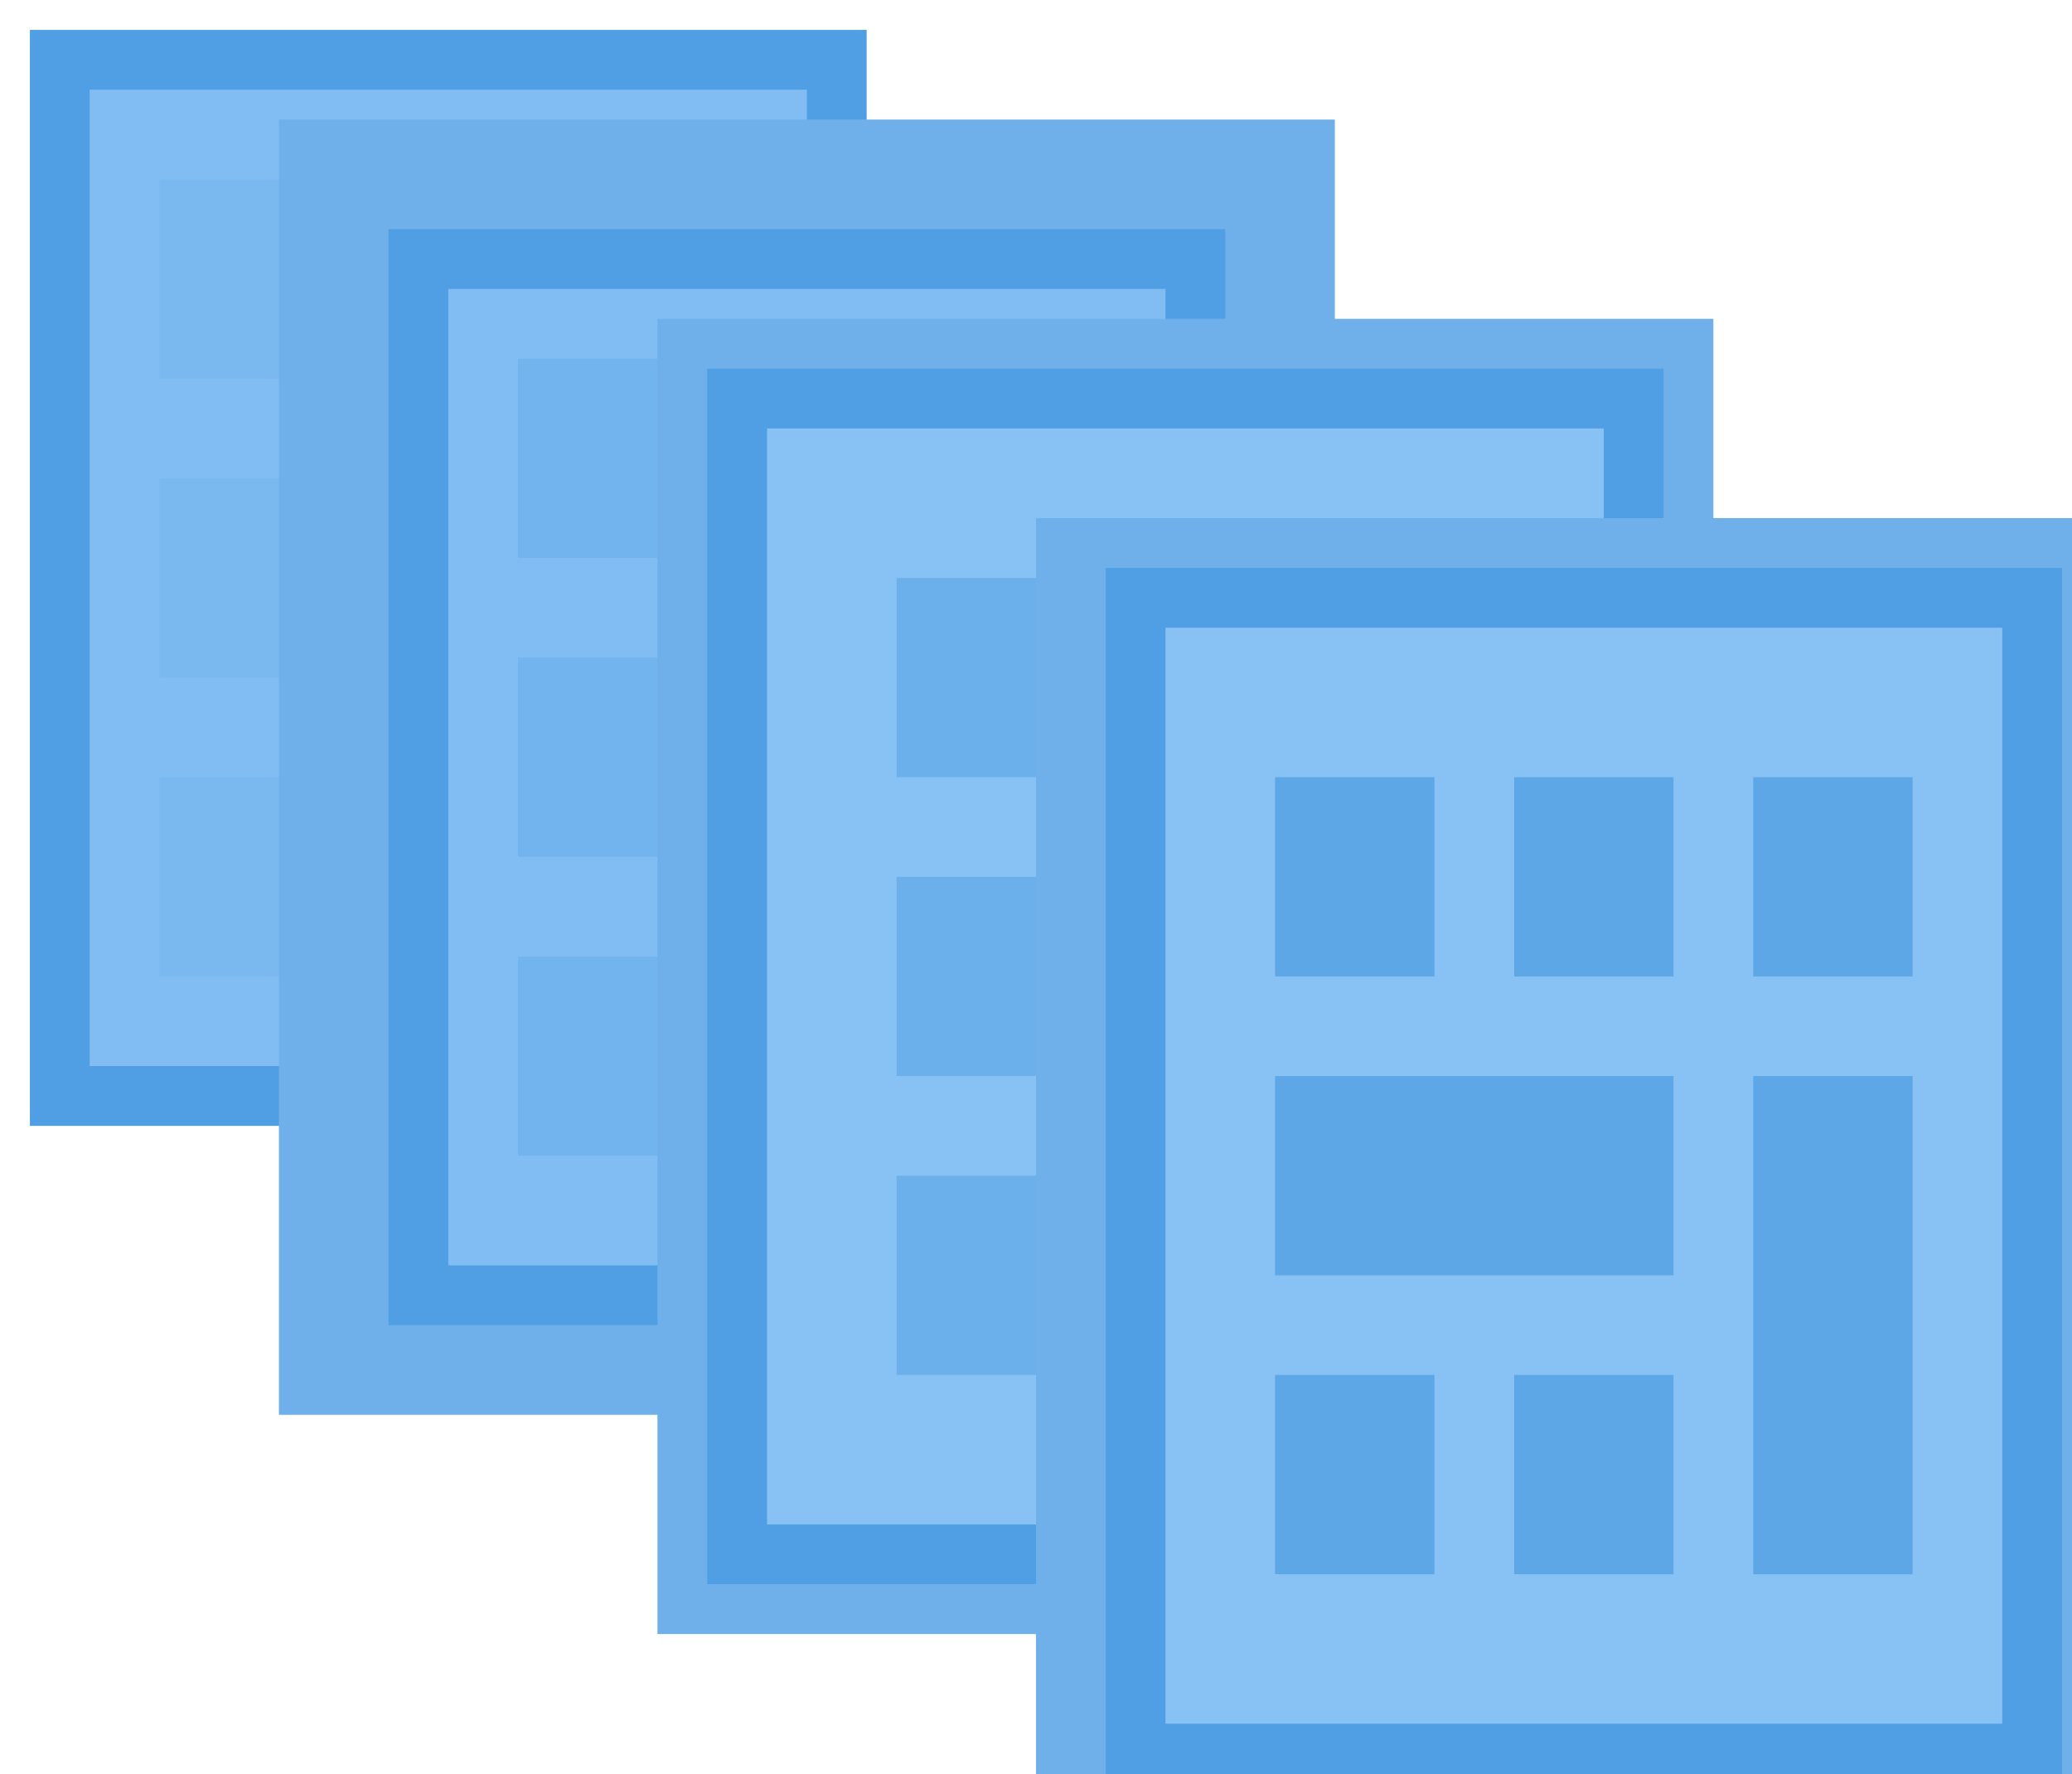
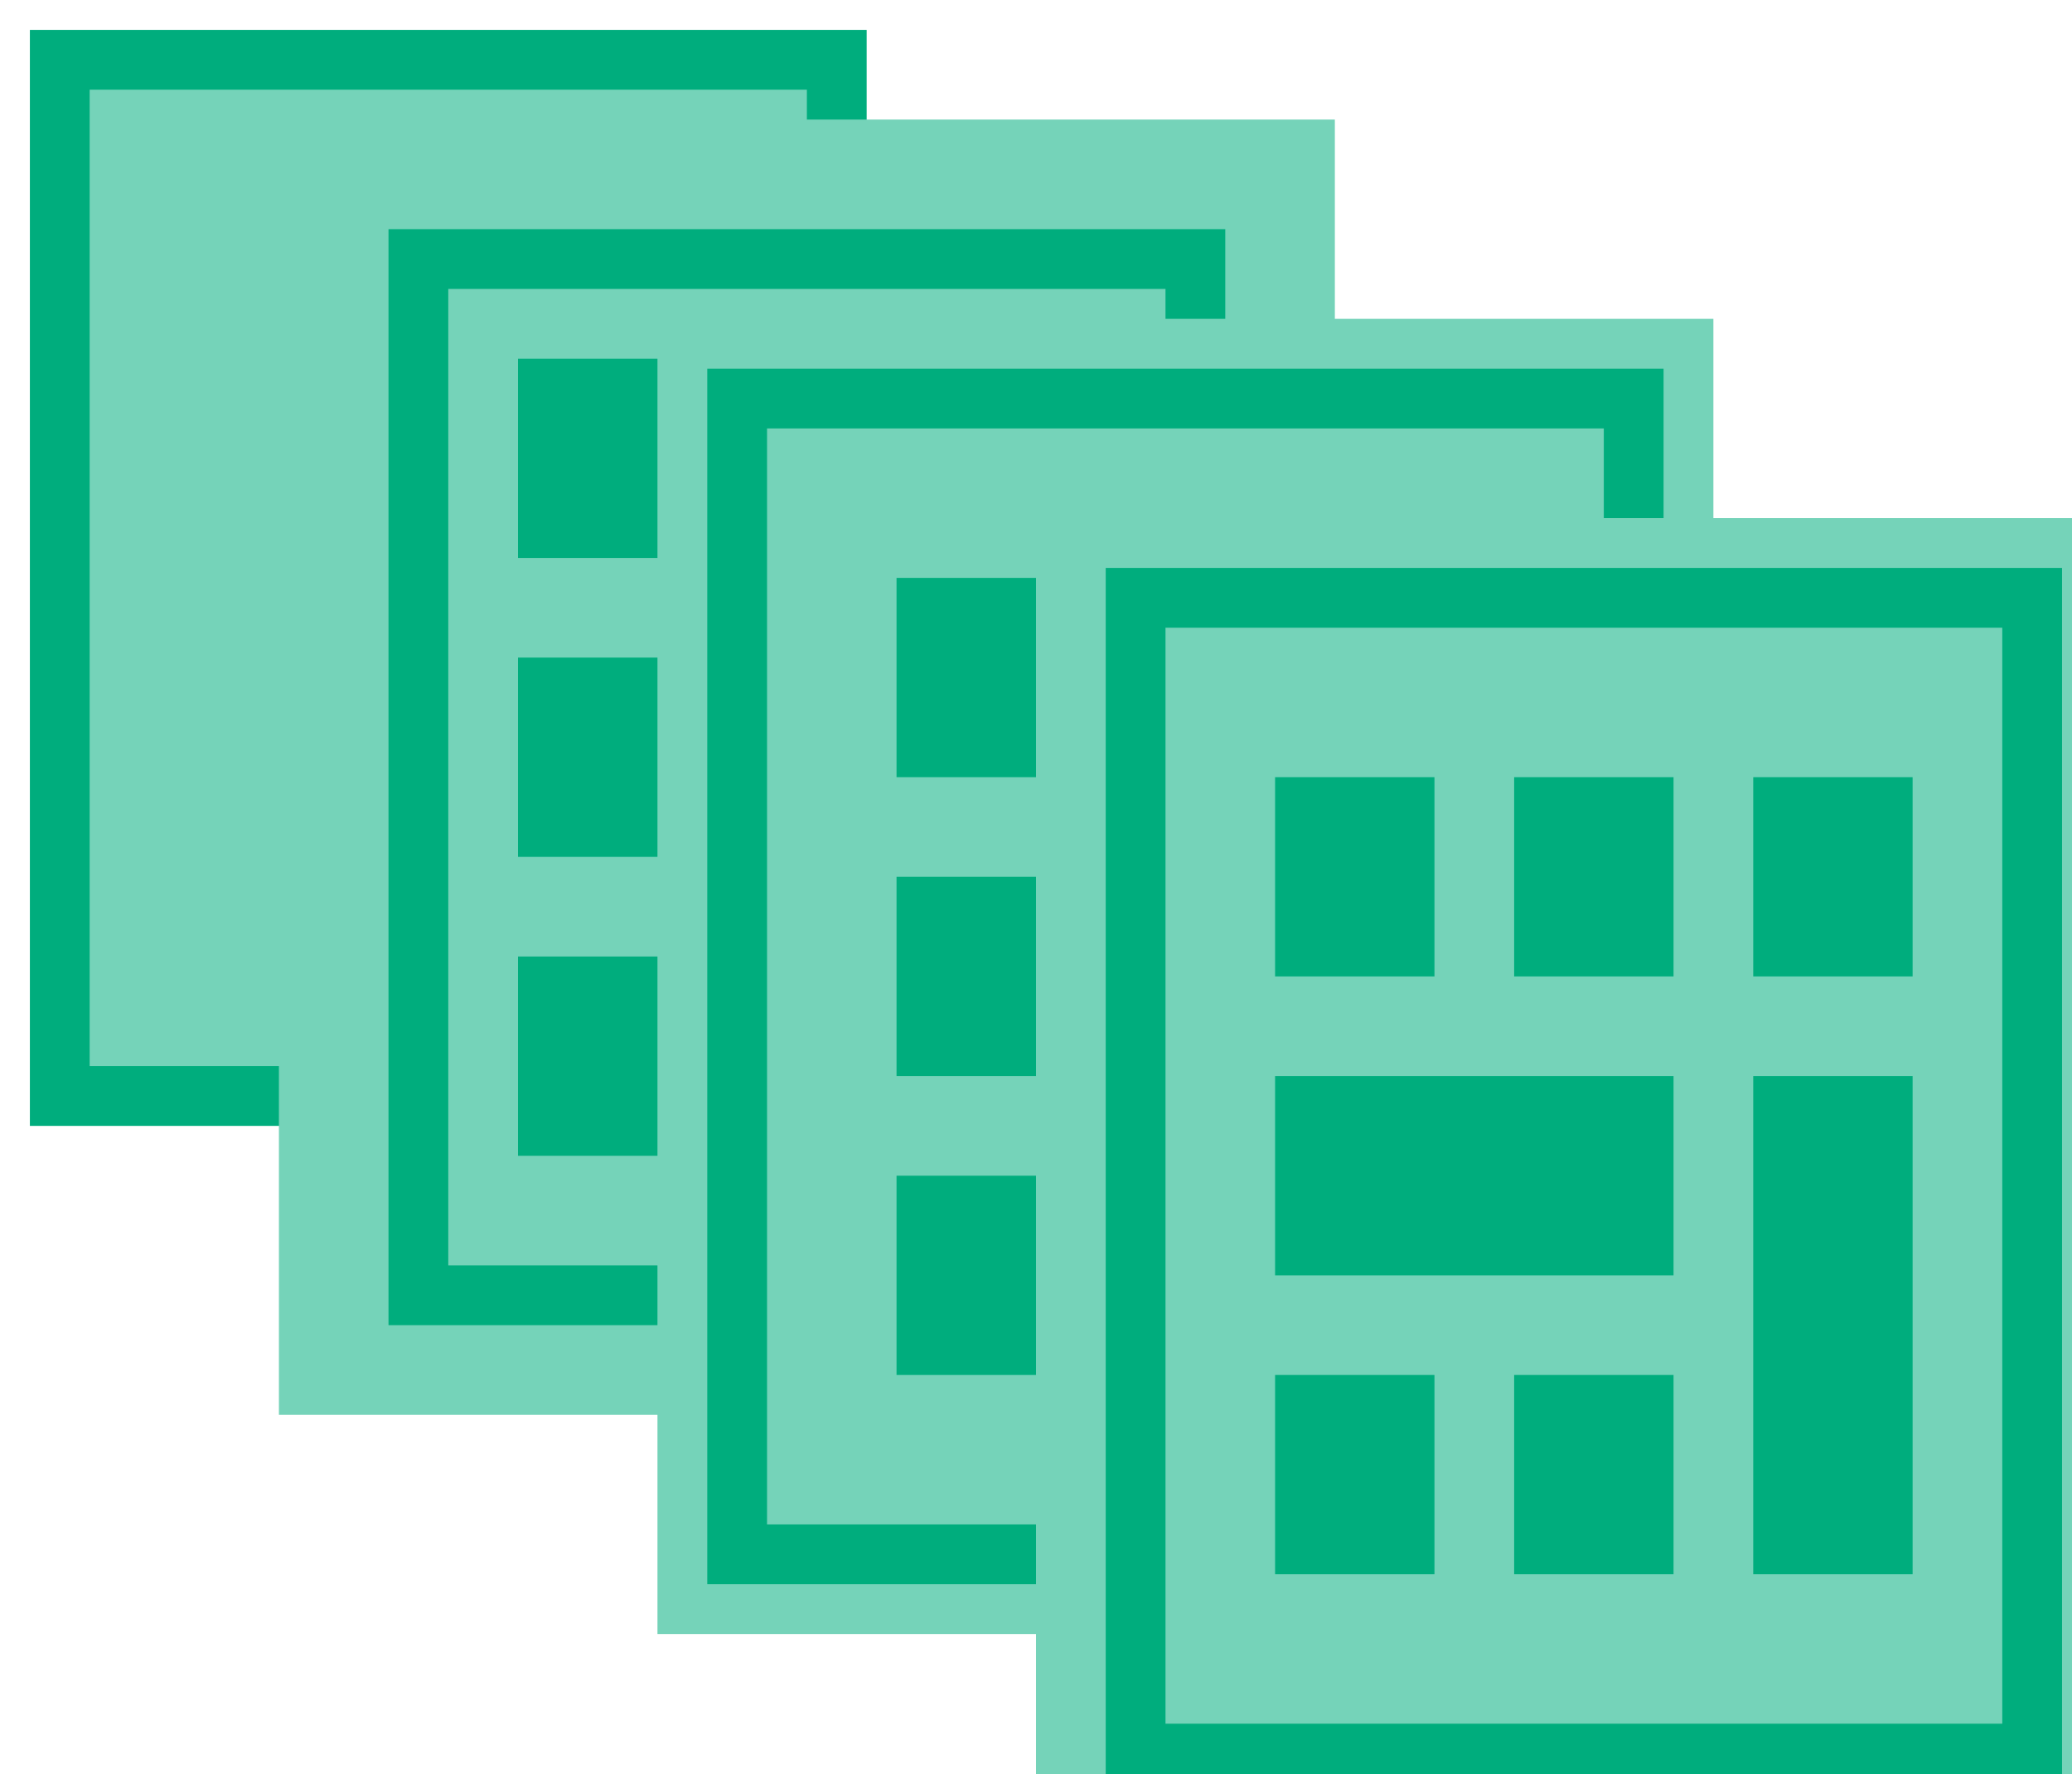
<svg xmlns="http://www.w3.org/2000/svg" width="104px" height="89px" viewBox="0 0 104 89" version="1.1">
  <defs />
  <g id="Page-1" stroke="none" stroke-width="1" fill="none" fill-rule="evenodd">
    <g id="full-opacity">
-       <rect id="bg" stroke="#509EE3" stroke-width="3" fill="#81BDF2" x="3" y="3" width="39" height="52" />
-       <path d="M8,9 L16,9 L16,19 L8,19 L8,9 Z M20,9 L28,9 L28,19 L20,19 L20,9 Z M8,39 L16,39 L16,49 L8,49 L8,39 Z M20,39 L28,39 L28,49 L20,49 L20,39 Z M32,9 L40,9 L40,19 L32,19 L32,9 Z M8,24 L28,24 L28,34 L8,34 L8,24 Z M32,24 L40,24 L40,49 L32,49 L32,24 Z" id="Rectangle-696" fill="#7AB9F0" />
-       <rect id="bg-copy" fill="#6FB0EB" x="14" y="6" width="53" height="65" />
-       <rect id="bg" stroke="#509EE3" stroke-width="3" fill="#81BDF2" x="21" y="13" width="39" height="52" />
-       <path d="M26,18 L34,18 L34,28 L26,28 L26,18 Z M38,18 L46,18 L46,28 L38,28 L38,18 Z M26,48 L34,48 L34,58 L26,58 L26,48 Z M38,48 L46,48 L46,58 L38,58 L38,48 Z M50,18 L58,18 L58,28 L50,28 L50,18 Z M26,33 L46,33 L46,43 L26,43 L26,33 Z M50,33 L58,33 L58,58 L50,58 L50,33 Z" id="Rectangle-696" fill="#72B4EE" />
-       <rect id="bg-copy-2" fill="#6FB0EB" x="33" y="16" width="53" height="66" />
-       <rect id="Rectangle-252-Copy-2" stroke="#509EE3" stroke-width="3" fill="#88C2F5" x="37" y="20" width="45" height="58" />
-       <path d="M45,29 L53,29 L53,39 L45,39 L45,29 Z M57,29 L65,29 L65,39 L57,39 L57,29 Z M45,59 L53,59 L53,69 L45,69 L45,59 Z M57,59 L65,59 L65,69 L57,69 L57,59 Z M69,29 L77,29 L77,39 L69,39 L69,29 Z M45,44 L65,44 L65,54 L45,54 L45,44 Z M69,44 L77,44 L77,69 L69,69 L69,44 Z" id="Rectangle-696" fill="#6CB0EB" />
-       <rect id="bg-copy-3" fill="#6FB0EB" x="52" y="26" width="53" height="66" />
-       <rect id="Rectangle-252-Copy-3" stroke="#509EE3" stroke-width="3" fill="#88C2F5" x="57" y="30" width="45" height="58" />
-       <path d="M64,39 L72,39 L72,49 L64,49 L64,39 Z M76,39 L84,39 L84,49 L76,49 L76,39 Z M64,69 L72,69 L72,79 L64,79 L64,69 Z M76,69 L84,69 L84,79 L76,79 L76,69 Z M88,39 L96,39 L96,49 L88,49 L88,39 Z M64,54 L84,54 L84,64 L64,64 L64,54 Z M88,54 L96,54 L96,79 L88,79 L88,54 Z" id="Rectangle-696" fill="#5DA7E6" />
+       <rect id="bg" stroke="#00AD7D" stroke-width="3" fill="#75D3B9" x="3" y="3" width="39" height="52" />
+       <path d="M8,9 L16,9 L16,19 L8,19 L8,9 Z M20,9 L28,9 L28,19 L20,19 L20,9 Z M8,39 L16,39 L16,49 L8,49 L8,39 Z M20,39 L28,39 L28,49 L20,49 L20,39 Z M32,9 L40,9 L40,19 L32,19 L32,9 Z M8,24 L28,24 L28,34 L8,34 L8,24 Z M32,24 L40,24 L40,49 L32,49 L32,24 Z" id="Rectangle-696" fill="#75D3B9" />
+       <rect id="bg-copy" fill="#75D3B9" x="14" y="6" width="53" height="65" />
+       <rect id="bg" stroke="#00AD7D" stroke-width="3" fill="#75D3B9" x="21" y="13" width="39" height="52" />
+       <path d="M26,18 L34,18 L34,28 L26,28 L26,18 Z M38,18 L46,18 L46,28 L38,28 L38,18 Z M26,48 L34,48 L34,58 L26,58 L26,48 Z M38,48 L46,48 L46,58 L38,58 L38,48 Z M50,18 L58,18 L58,28 L50,28 L50,18 Z M26,33 L46,33 L46,43 L26,43 L26,33 Z M50,33 L58,33 L58,58 L50,58 L50,33 Z" id="Rectangle-696" fill="#00AD7D" />
+       <rect id="bg-copy-2" fill="#75D3B9" x="33" y="16" width="53" height="66" />
+       <rect id="Rectangle-252-Copy-2" stroke="#00AD7D" stroke-width="3" fill="#75D3B9" x="37" y="20" width="45" height="58" />
+       <path d="M45,29 L53,29 L53,39 L45,39 L45,29 Z M57,29 L65,29 L65,39 L57,39 L57,29 Z M45,59 L53,59 L53,69 L45,69 L45,59 Z M57,59 L65,59 L65,69 L57,69 L57,59 Z M69,29 L77,29 L77,39 L69,39 L69,29 Z M45,44 L65,44 L65,54 L45,54 L45,44 Z M69,44 L77,44 L77,69 L69,69 L69,44 Z" id="Rectangle-696" fill="#00AD7D" />
+       <rect id="bg-copy-3" fill="#75D3B9" x="52" y="26" width="53" height="66" />
+       <rect id="Rectangle-252-Copy-3" stroke="#00AD7D" stroke-width="3" fill="#75D3B9" x="57" y="30" width="45" height="58" />
+       <path d="M64,39 L72,39 L72,49 L64,49 L64,39 Z M76,39 L84,39 L84,49 L76,49 L76,39 Z M64,69 L72,69 L72,79 L64,79 L64,69 Z M76,69 L84,69 L84,79 L76,79 L76,69 Z M88,39 L96,39 L96,49 L88,49 L88,39 Z M64,54 L84,54 L84,64 L64,64 L64,54 Z M88,54 L96,54 L96,79 L88,79 L88,54 Z" id="Rectangle-696" fill="#00AD7D" />
    </g>
  </g>
</svg>
